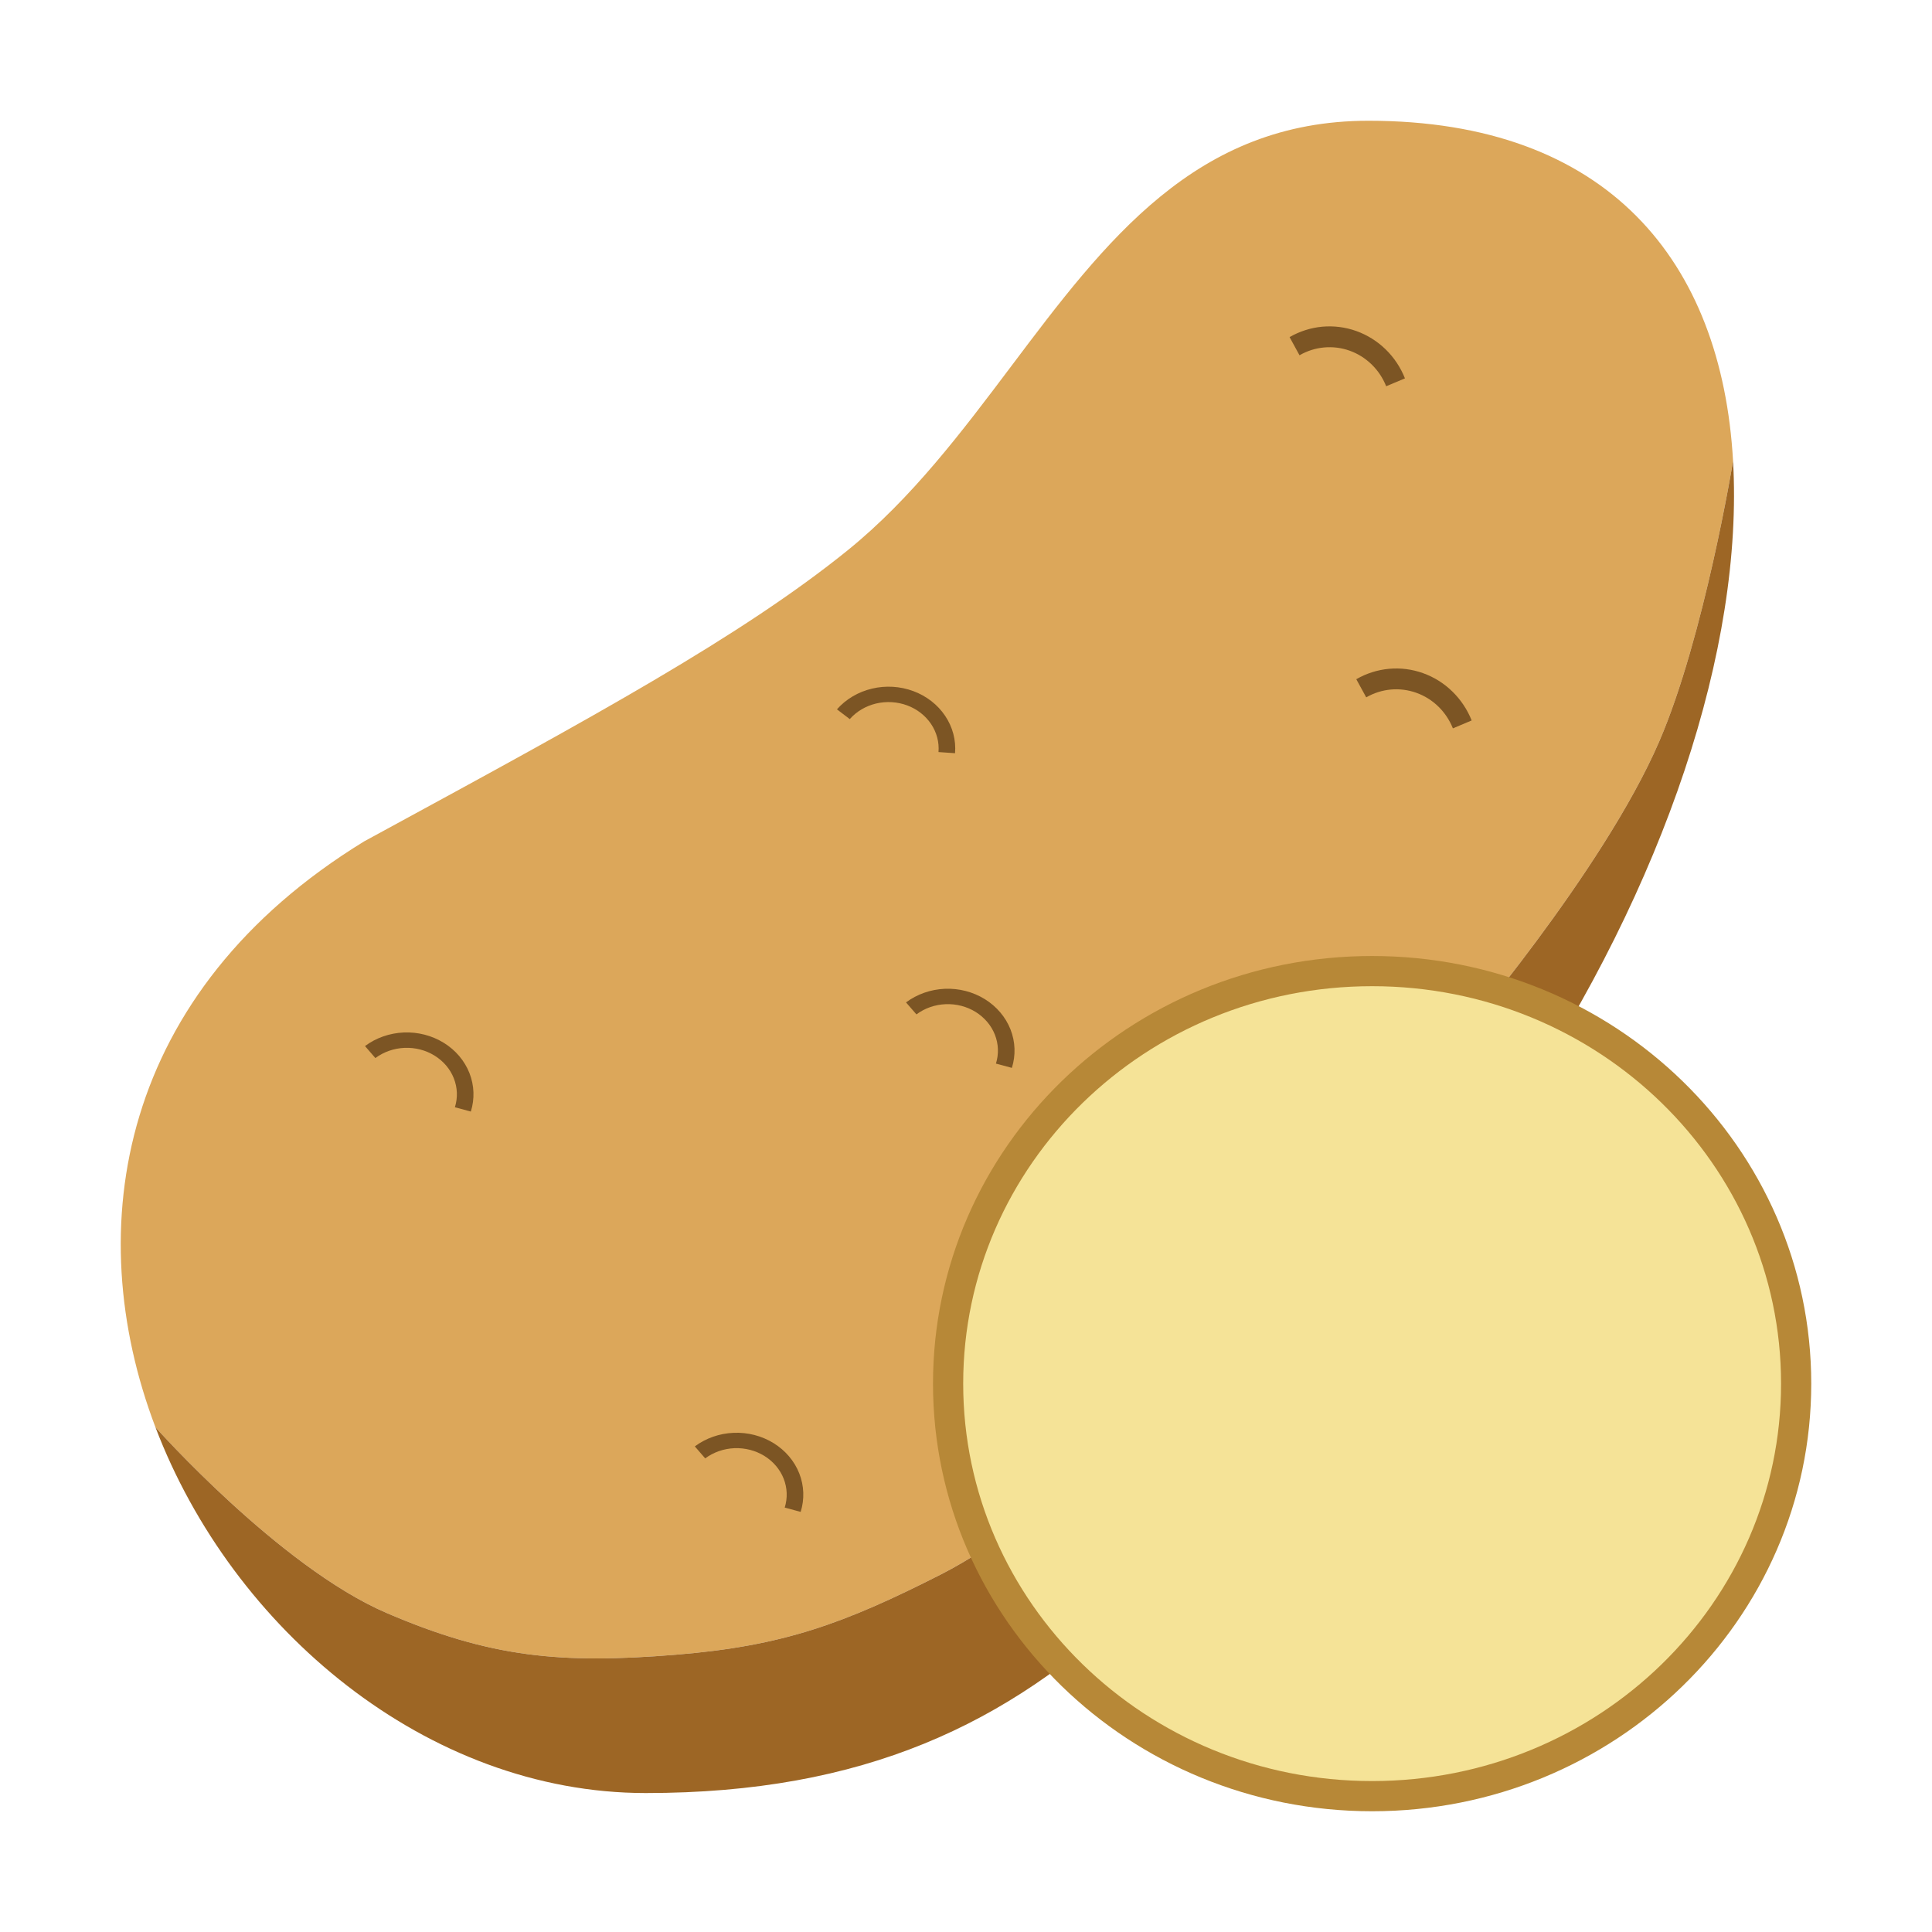
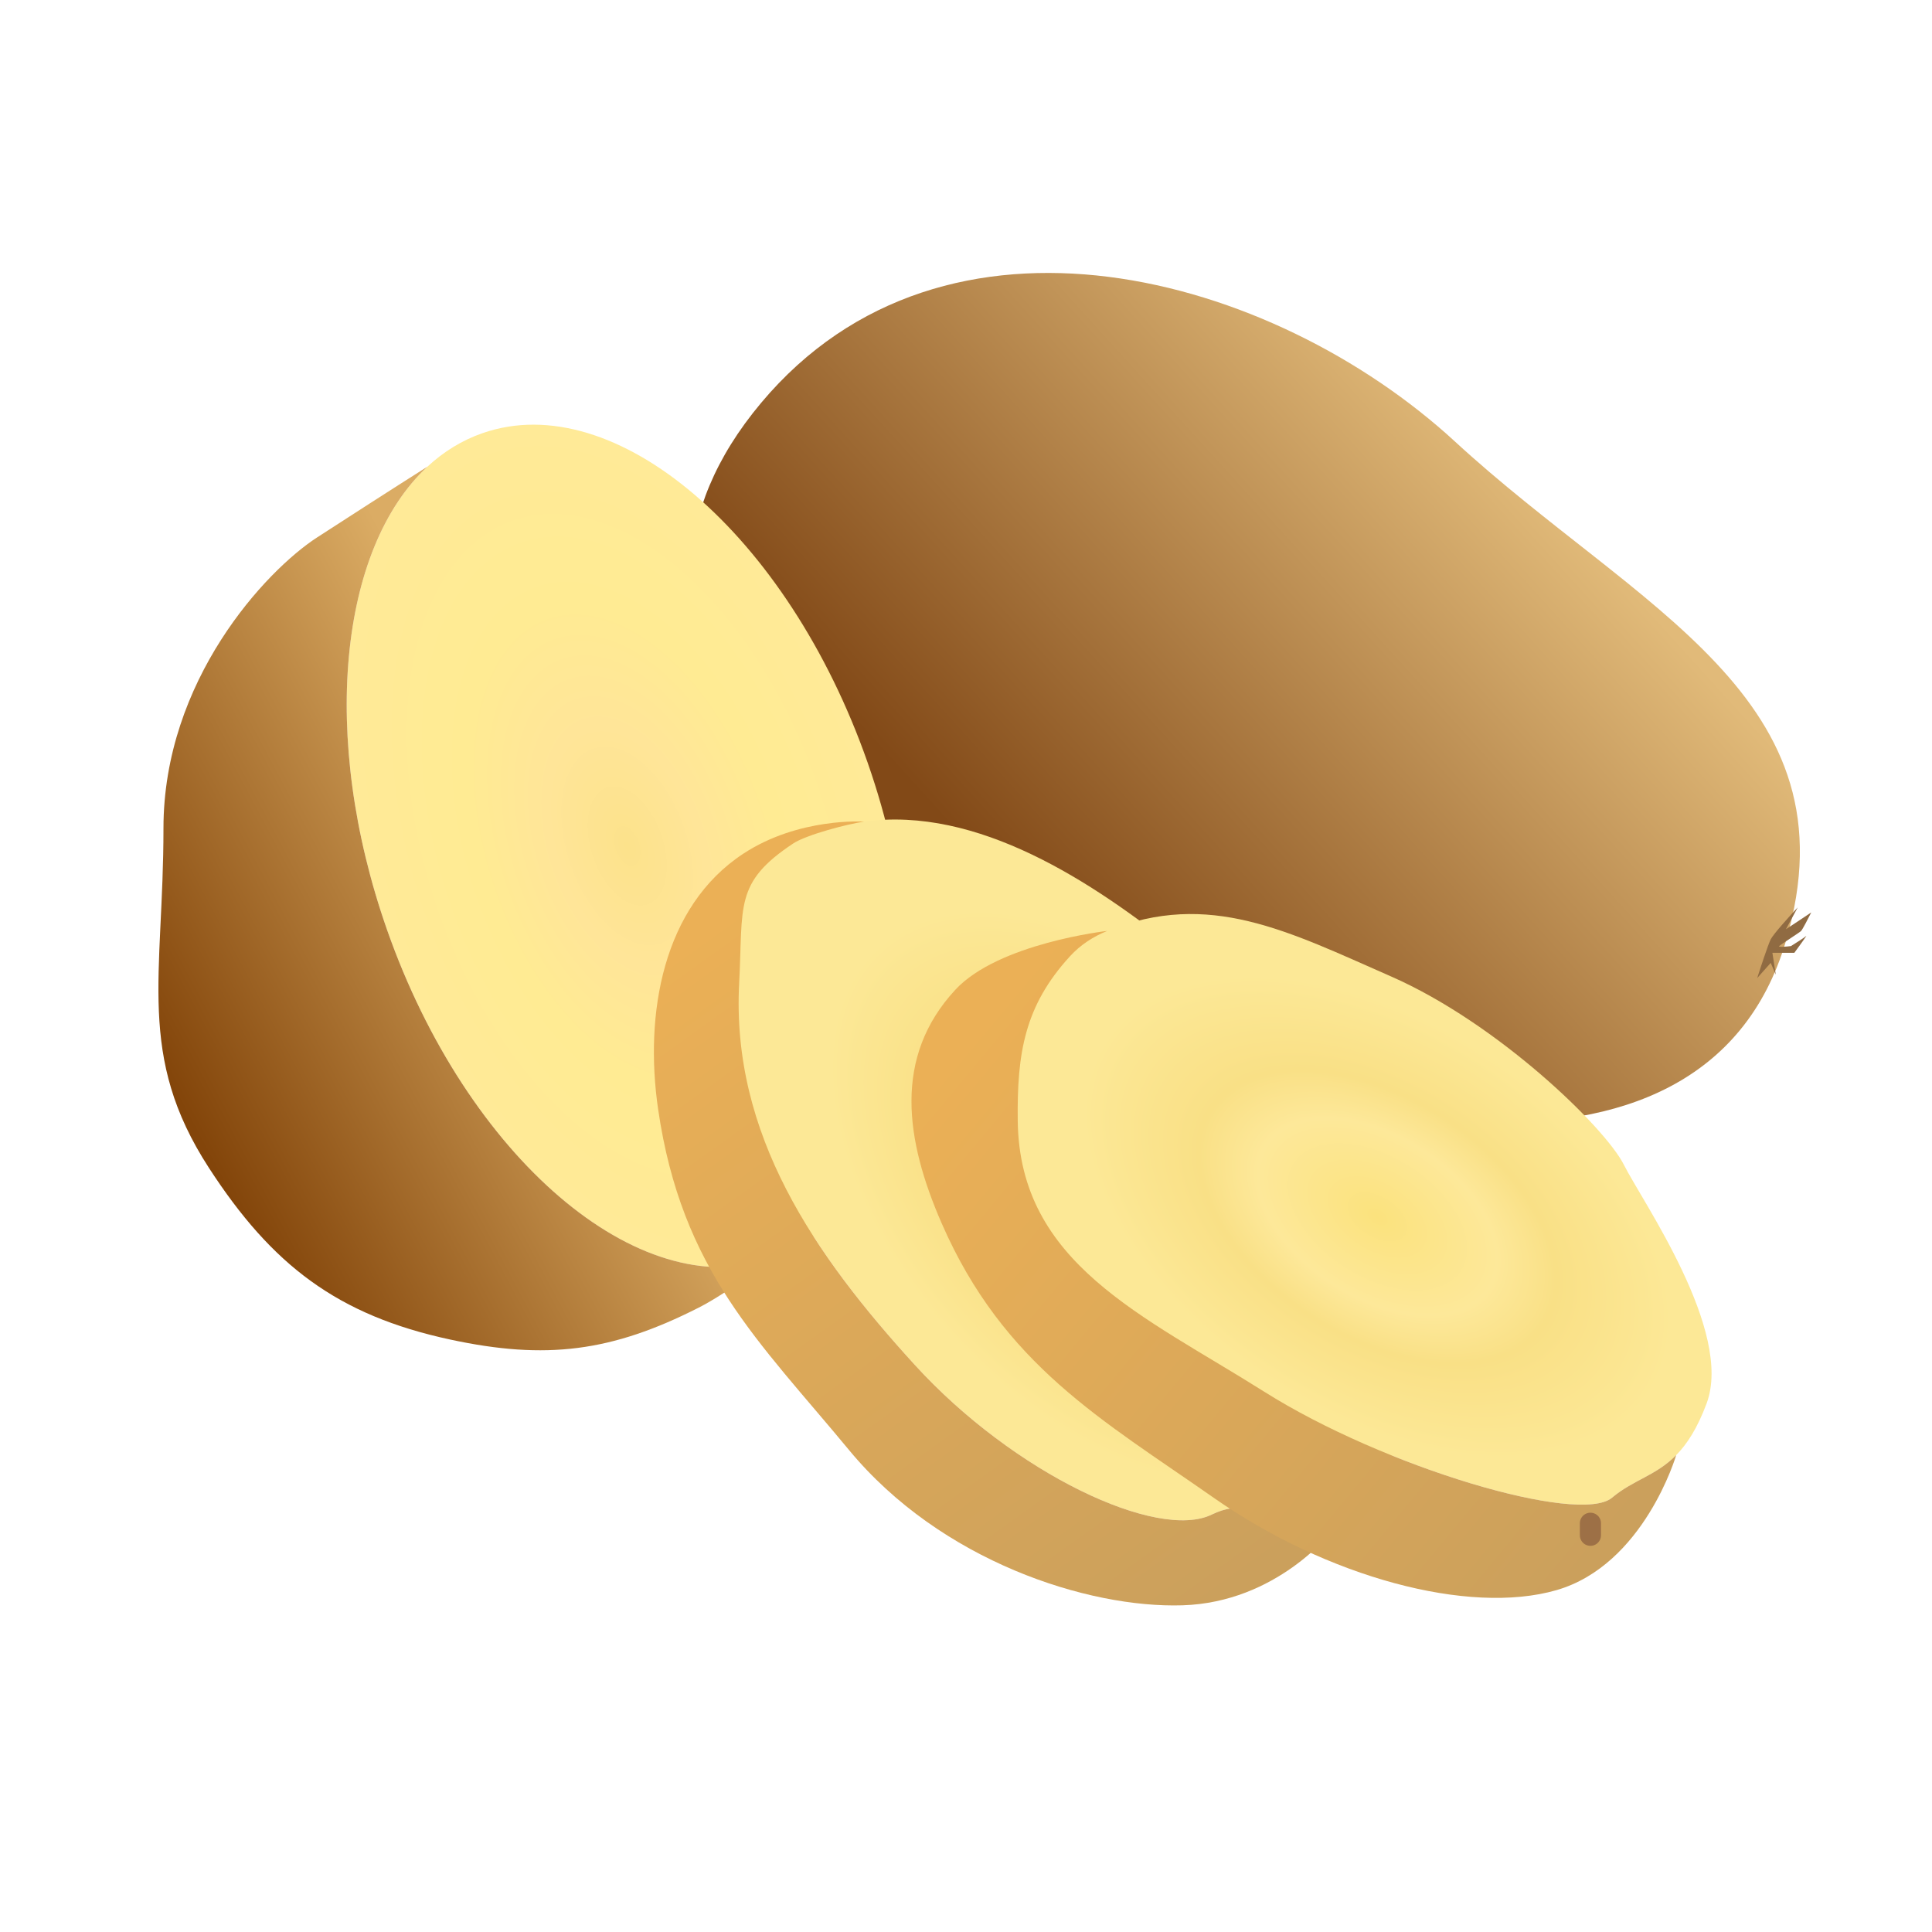
<svg xmlns="http://www.w3.org/2000/svg" width="64" height="64" viewBox="0 0 64 64" fill="none">
-   <path fill-rule="evenodd" clip-rule="evenodd" d="M12.064 27.871C3.944 32.848 2.636 40.672 5.15 47.281C5.15 47.281 9.265 51.907 12.8 53.429C16.262 54.92 18.608 55.12 22.375 54.816C25.95 54.527 27.966 53.781 31.152 52.164C35.068 50.177 39.807 45.051 39.807 45.051L48.215 34.562C48.215 34.562 53.107 28.873 54.967 24.555C56.453 21.107 57.41 15.272 57.41 15.272C57.034 8.661 53.268 4 45.331 4C39.617 4 36.625 7.976 33.509 12.117C31.872 14.292 30.201 16.513 28.084 18.226C24.563 21.074 19.587 23.78 12.728 27.51C12.508 27.629 12.287 27.749 12.064 27.871Z" fill="#DCA75A" />
-   <path d="M21.393 59.397C35.834 59.397 40.42 50.295 50.241 36.672C55.159 29.31 57.761 21.442 57.41 15.272C57.41 15.272 56.453 21.107 54.967 24.555C53.107 28.873 48.215 34.562 48.215 34.562L39.807 45.051C39.807 45.051 35.068 50.177 31.152 52.164C27.966 53.781 25.95 54.527 22.375 54.816C18.608 55.12 16.262 54.92 12.8 53.429C9.265 51.907 5.15 47.281 5.15 47.281C7.691 53.96 14.135 59.397 21.393 59.397Z" fill="#9D6625" />
-   <path d="M59.5 45.834C59.5 53.369 53.224 59.5 45.453 59.5C37.683 59.5 31.407 53.369 31.407 45.834C31.407 38.299 37.683 32.169 45.453 32.169C53.224 32.169 59.5 38.299 59.5 45.834Z" fill="#F5E397" stroke="#B78837" />
-   <path d="M42.719 11.167C43.053 10.975 43.422 10.857 43.803 10.822C44.185 10.788 44.569 10.837 44.93 10.966C45.291 11.095 45.622 11.302 45.9 11.572C46.178 11.842 46.396 12.17 46.541 12.534L45.919 12.795C45.81 12.522 45.646 12.276 45.438 12.073C45.229 11.87 44.981 11.714 44.709 11.617C44.438 11.52 44.149 11.484 43.863 11.51C43.576 11.536 43.299 11.624 43.048 11.769L42.719 11.167Z" fill="#7C5524" />
-   <path d="M44.929 22.5C45.262 22.307 45.632 22.19 46.013 22.155C46.394 22.12 46.778 22.169 47.14 22.299C47.501 22.428 47.832 22.634 48.109 22.905C48.387 23.175 48.606 23.503 48.751 23.866L48.129 24.128C48.02 23.855 47.856 23.608 47.647 23.405C47.439 23.202 47.19 23.047 46.919 22.95C46.647 22.853 46.359 22.816 46.072 22.842C45.786 22.868 45.508 22.957 45.258 23.101L44.929 22.5Z" fill="#7C5524" />
-   <path d="M27.725 23.498C28.023 23.16 28.429 22.92 28.884 22.812C29.339 22.703 29.819 22.732 30.256 22.894C30.692 23.056 31.061 23.343 31.309 23.713C31.558 24.083 31.673 24.517 31.637 24.951L31.089 24.913C31.116 24.586 31.029 24.26 30.843 23.983C30.656 23.705 30.379 23.489 30.051 23.367C29.724 23.246 29.363 23.224 29.021 23.305C28.679 23.387 28.374 23.567 28.15 23.821L27.725 23.498Z" fill="#7C5524" />
-   <path d="M30.013 33.206C30.38 32.933 30.83 32.775 31.3 32.755C31.769 32.736 32.233 32.856 32.624 33.098C33.015 33.34 33.312 33.691 33.474 34.1C33.635 34.51 33.651 34.956 33.52 35.375L32.992 35.233C33.09 34.918 33.078 34.583 32.957 34.275C32.836 33.968 32.612 33.704 32.319 33.522C32.025 33.34 31.677 33.25 31.324 33.265C30.971 33.279 30.633 33.398 30.358 33.603L30.013 33.206Z" fill="#7C5524" />
-   <path d="M12.091 34.652C12.457 34.379 12.908 34.222 13.377 34.202C13.847 34.183 14.31 34.303 14.701 34.545C15.092 34.786 15.39 35.138 15.551 35.547C15.712 35.957 15.728 36.403 15.597 36.822L15.069 36.679C15.168 36.365 15.155 36.029 15.034 35.722C14.914 35.414 14.69 35.151 14.396 34.969C14.103 34.787 13.754 34.697 13.402 34.712C13.049 34.726 12.71 34.845 12.435 35.05L12.091 34.652Z" fill="#7C5524" />
-   <path d="M23.017 47.914C23.383 47.641 23.833 47.483 24.303 47.464C24.772 47.444 25.236 47.564 25.627 47.806C26.018 48.048 26.316 48.399 26.477 48.809C26.638 49.218 26.654 49.665 26.523 50.083L25.995 49.941C26.093 49.626 26.081 49.291 25.96 48.983C25.839 48.676 25.616 48.412 25.322 48.23C25.028 48.049 24.68 47.959 24.327 47.973C23.975 47.988 23.636 48.106 23.361 48.311L23.017 47.914Z" fill="#7C5524" />
+   <path d="M59.161 31.174C56.409 40.513 42.759 37.349 34.218 32.622C25.899 28.018 19.115 20.623 25.213 13.346C31.311 6.069 42.151 9.062 48.199 14.628C54.248 20.193 61.542 23.096 59.161 31.174Z" fill="url(#paint0_linear_185_117)" />
+   <path d="M58.657 31.117C58.747 30.939 59.291 30.337 59.552 30.059L59.161 30.783L60 30.226C59.906 30.412 59.709 30.794 59.664 30.839C59.608 30.895 58.993 31.285 58.937 31.34C58.892 31.385 59.179 31.359 59.328 31.34C59.478 31.247 59.787 31.05 59.832 31.006C59.877 30.961 59.59 31.359 59.44 31.563H58.713L58.825 32.287L58.657 31.897L58.21 32.399C58.322 32.046 58.568 31.296 58.657 31.117Z" fill="#906B42" />
+   <path d="M28.739 25.255C31.385 32.807 29.967 40.169 25.571 41.697C21.174 43.226 15.464 38.343 12.818 30.791C10.581 24.409 11.247 18.163 14.16 15.458C14.695 14.962 15.304 14.585 15.986 14.348C20.382 12.819 26.092 17.702 28.739 25.255Z" fill="url(#paint1_radial_185_117)" />
+   <path d="M25.571 41.697C21.174 43.226 15.464 38.343 12.818 30.791C10.581 24.409 11.247 18.163 14.16 15.458C12.963 16.215 11.455 17.186 10.504 17.803C8.807 18.903 5.414 22.538 5.415 27.441C5.415 32.343 4.507 34.971 6.925 38.694C9.008 41.903 11.172 43.571 14.922 44.376C18.087 45.056 20.26 44.783 23.144 43.318C24.16 42.801 25.571 41.697 25.571 41.697Z" fill="url(#paint2_linear_185_117)" />
+   <path d="M26.275 27.942C24.314 29.241 24.621 30.003 24.486 32.566C24.22 37.579 26.976 41.566 30.302 45.212C33.599 48.825 38.356 51.049 40.145 50.17C41.935 49.291 43.252 51.257 44.116 50.727C44.572 50.448 45.267 49.631 45.8 48.862C47.343 46.636 45.484 41.441 45.2 40.022C44.917 38.602 42.302 34.126 39.171 31.596C36.173 29.175 32.364 26.697 28.624 27.218C28.103 27.29 26.72 27.648 26.275 27.942Z" fill="url(#paint3_radial_185_117)" />
+   <path d="M24.486 32.566C24.621 30.003 24.314 29.241 26.275 27.942C26.72 27.648 28.103 27.29 28.624 27.218C28.624 27.218 26.468 27.068 24.621 28.281C21.958 30.03 21.339 33.575 21.801 36.744C22.582 42.101 25.145 44.43 28.124 48.033C31.17 51.718 36.037 53.276 39.171 53.178C42.305 53.081 44.116 50.727 44.116 50.727C43.252 51.257 41.935 49.291 40.145 50.17C38.356 51.049 33.599 48.825 30.302 45.212C26.976 41.566 24.22 37.579 24.486 32.566Z" fill="url(#paint4_linear_185_117)" />
+   <path d="M35.448 31.674C33.933 33.325 33.687 34.898 33.714 37.134C33.773 41.862 37.869 43.574 41.88 46.103C45.855 48.61 52.319 50.523 53.401 49.613C54.109 49.017 54.848 48.891 55.526 48.203C55.883 47.84 56.224 47.321 56.533 46.493C57.428 44.098 54.407 39.808 53.792 38.583C53.177 37.357 49.627 33.901 46.074 32.343C42.673 30.851 40.049 29.473 36.678 30.838C36.209 31.028 35.791 31.301 35.448 31.674Z" fill="url(#paint5_radial_185_117)" />
+   <path d="M33.714 37.134C33.687 34.898 33.933 33.325 35.448 31.674C35.791 31.301 36.209 31.028 36.678 30.838C36.678 30.838 33.074 31.243 31.645 32.789C29.585 35.017 29.984 37.755 31.198 40.532C33.249 45.226 36.526 47.04 40.202 49.613C43.96 52.244 48.647 53.513 51.555 52.677C54.463 51.841 55.526 48.203 55.526 48.203C54.848 48.891 54.109 49.017 53.401 49.613C52.319 50.523 45.855 48.61 41.88 46.103C37.869 43.574 33.773 41.862 33.714 37.134Z" fill="url(#paint6_linear_185_117)" />
+   <path d="M52.685 50.46V50.858" stroke="#9D7046" stroke-width="0.7" stroke-linecap="round" />
+   <defs>
+     <linearGradient id="paint0_linear_185_117" x1="49.933" y1="14.962" x2="31.79" y2="31.432" gradientUnits="userSpaceOnUse">
+       <stop stop-color="#E1BA79" />
+       <stop offset="0.899" stop-color="#824917" />
+     </linearGradient>
+     <radialGradient id="paint1_radial_185_117" cx="0" cy="0" r="1" gradientUnits="userSpaceOnUse" gradientTransform="translate(20.778 28.0228) rotate(70.686) scale(14.4901 8.42809)">
+       <stop stop-color="#FCE28B" />
+       <stop offset="0.282" stop-color="#FFE598" />
+       <stop offset="0.572" stop-color="#FFEB93" />
+       <stop offset="1" stop-color="#FFEA97" />
+     </radialGradient>
+     <linearGradient id="paint2_linear_185_117" x1="18.278" y1="28.165" x2="5.213" y2="35.115" gradientUnits="userSpaceOnUse">
+       <stop stop-color="#DBAC64" />
+       <stop offset="1" stop-color="#83450A" />
+     </linearGradient>
+     <radialGradient id="paint3_radial_185_117" cx="0" cy="0" r="1" gradientUnits="userSpaceOnUse" gradientTransform="translate(36.5678 39.6601) rotate(47.9924) scale(11.1953 6.86317)">
+       <stop stop-color="#FBE27D" />
+       <stop offset="0.407" stop-color="#FDE899" />
+       <stop offset="0.607" stop-color="#F9E086" />
+       <stop offset="1" stop-color="#FCE896" />
+     </radialGradient>
+     <linearGradient id="paint4_linear_185_117" x1="25.609" y1="29.099" x2="41.925" y2="51.914" gradientUnits="userSpaceOnUse">
+       <stop stop-color="#EBB056" />
+       <stop offset="1" stop-color="#CBA05C" />
+     </linearGradient>
+     <radialGradient id="paint5_radial_185_117" cx="0" cy="0" r="1" gradientUnits="userSpaceOnUse" gradientTransform="translate(45.6268 40.3095) rotate(32.5977) scale(10.7544 6.50901)">
+       <stop stop-color="#FBE27D" />
+       <stop offset="0.407" stop-color="#FDE899" />
+       <stop offset="0.607" stop-color="#F9E086" />
+       <stop offset="1" stop-color="#FCE896" />
+     </radialGradient>
+     <linearGradient id="paint6_linear_185_117" x1="32.819" y1="33.347" x2="53.647" y2="50.671" gradientUnits="userSpaceOnUse">
+       <stop stop-color="#EBB056" />
+       <stop offset="1" stop-color="#CBA05C" />
+     </linearGradient>
+   </defs>
</svg>
